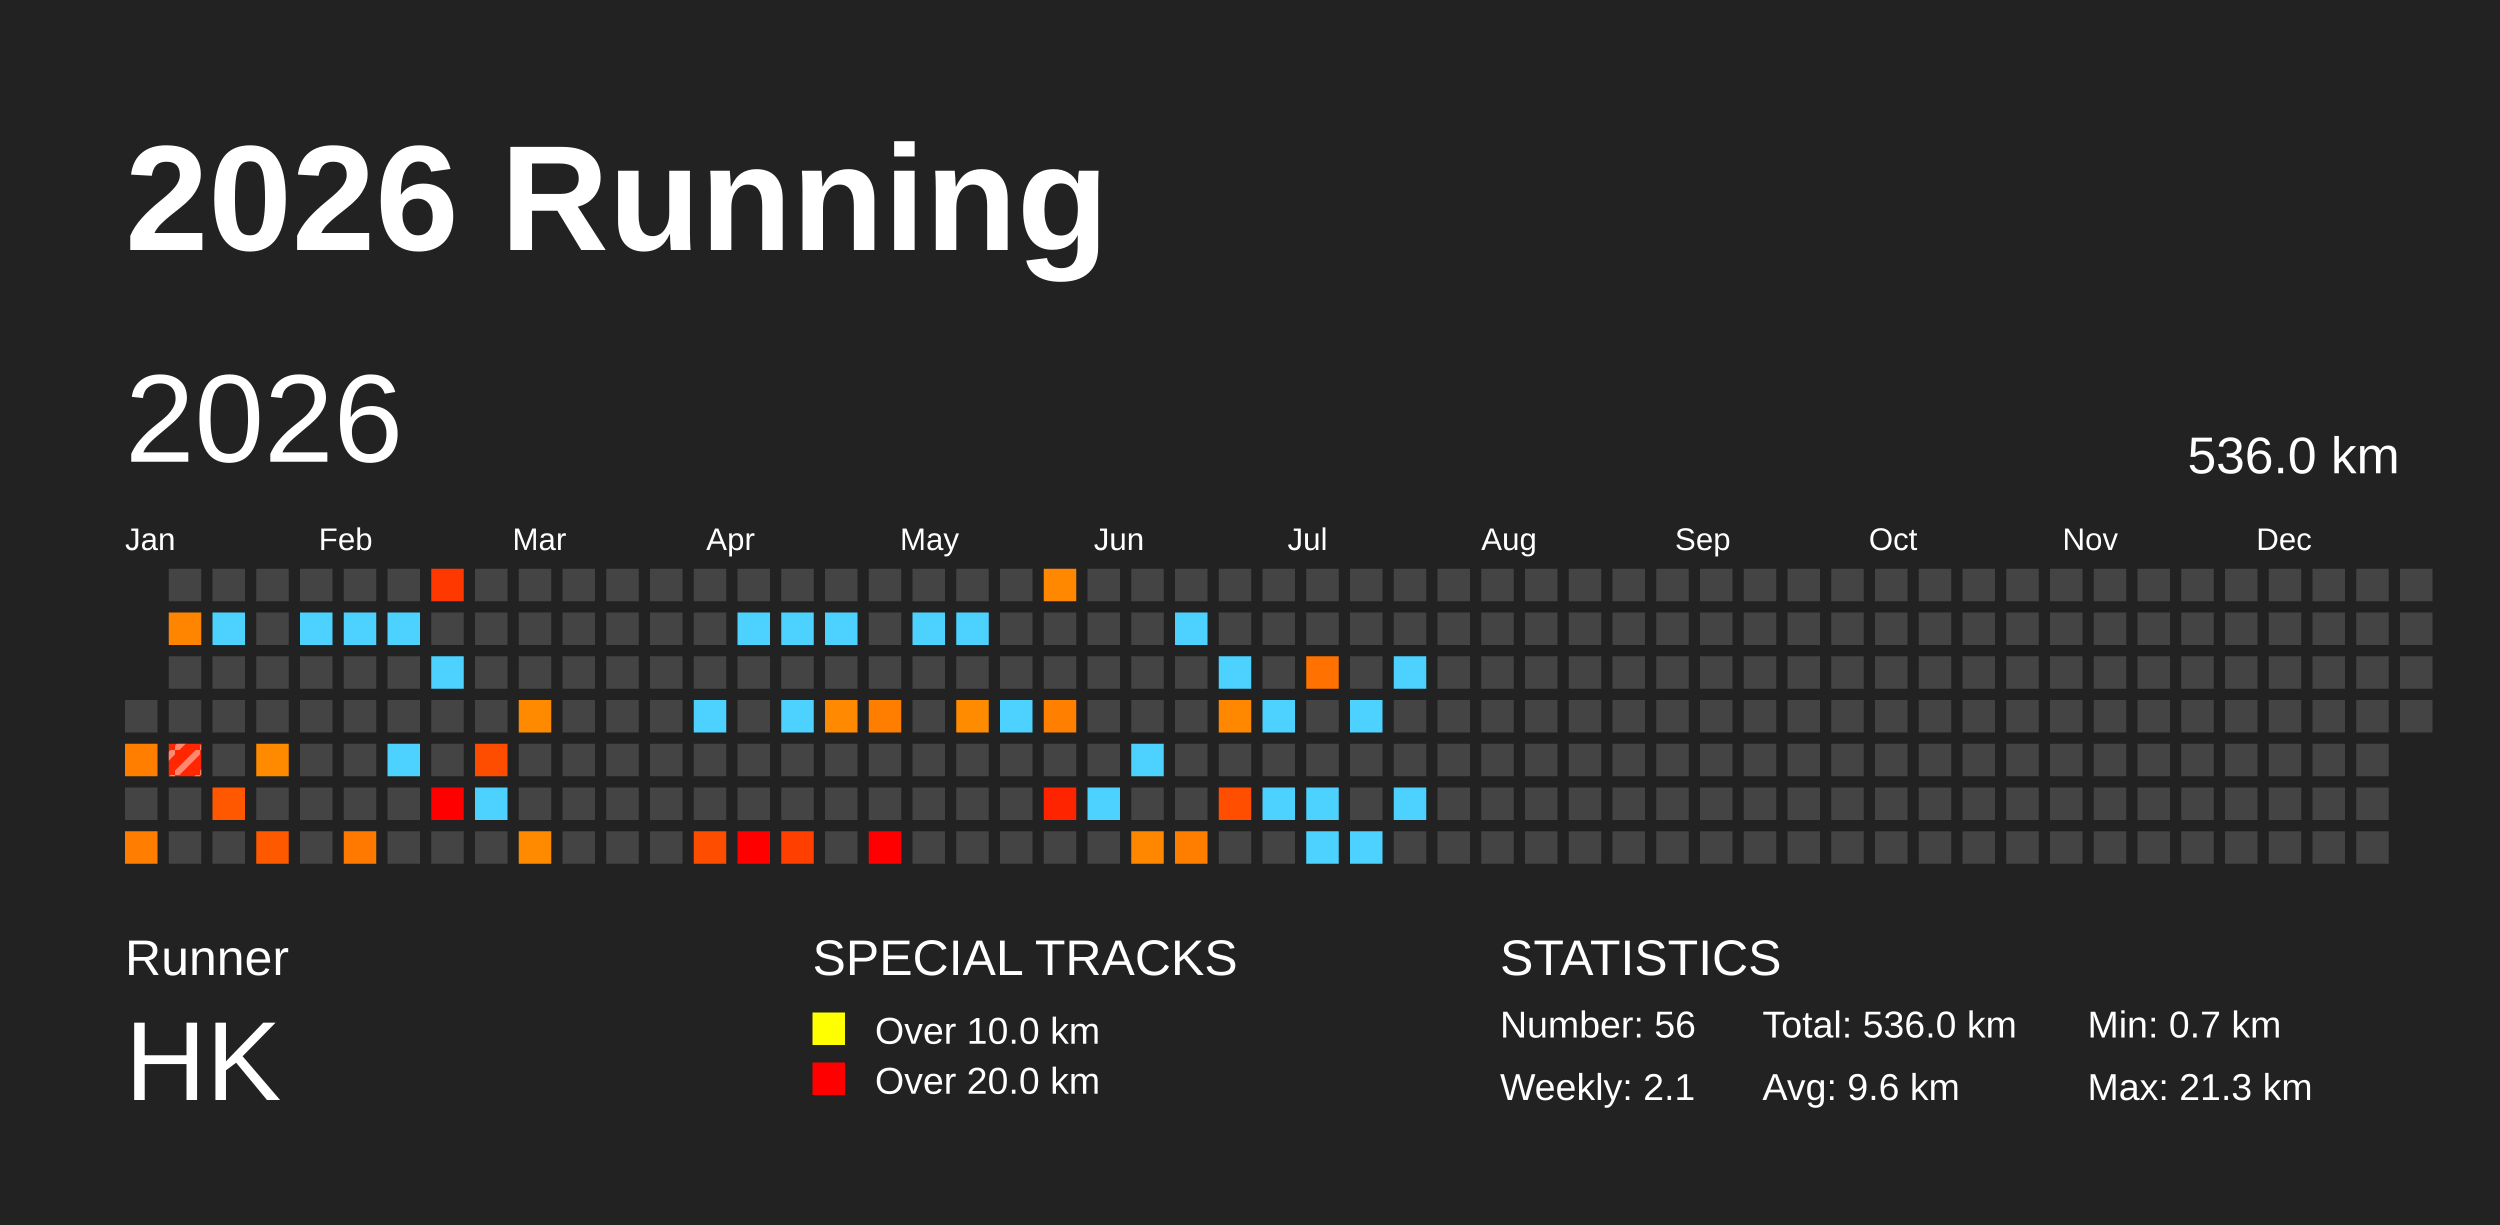
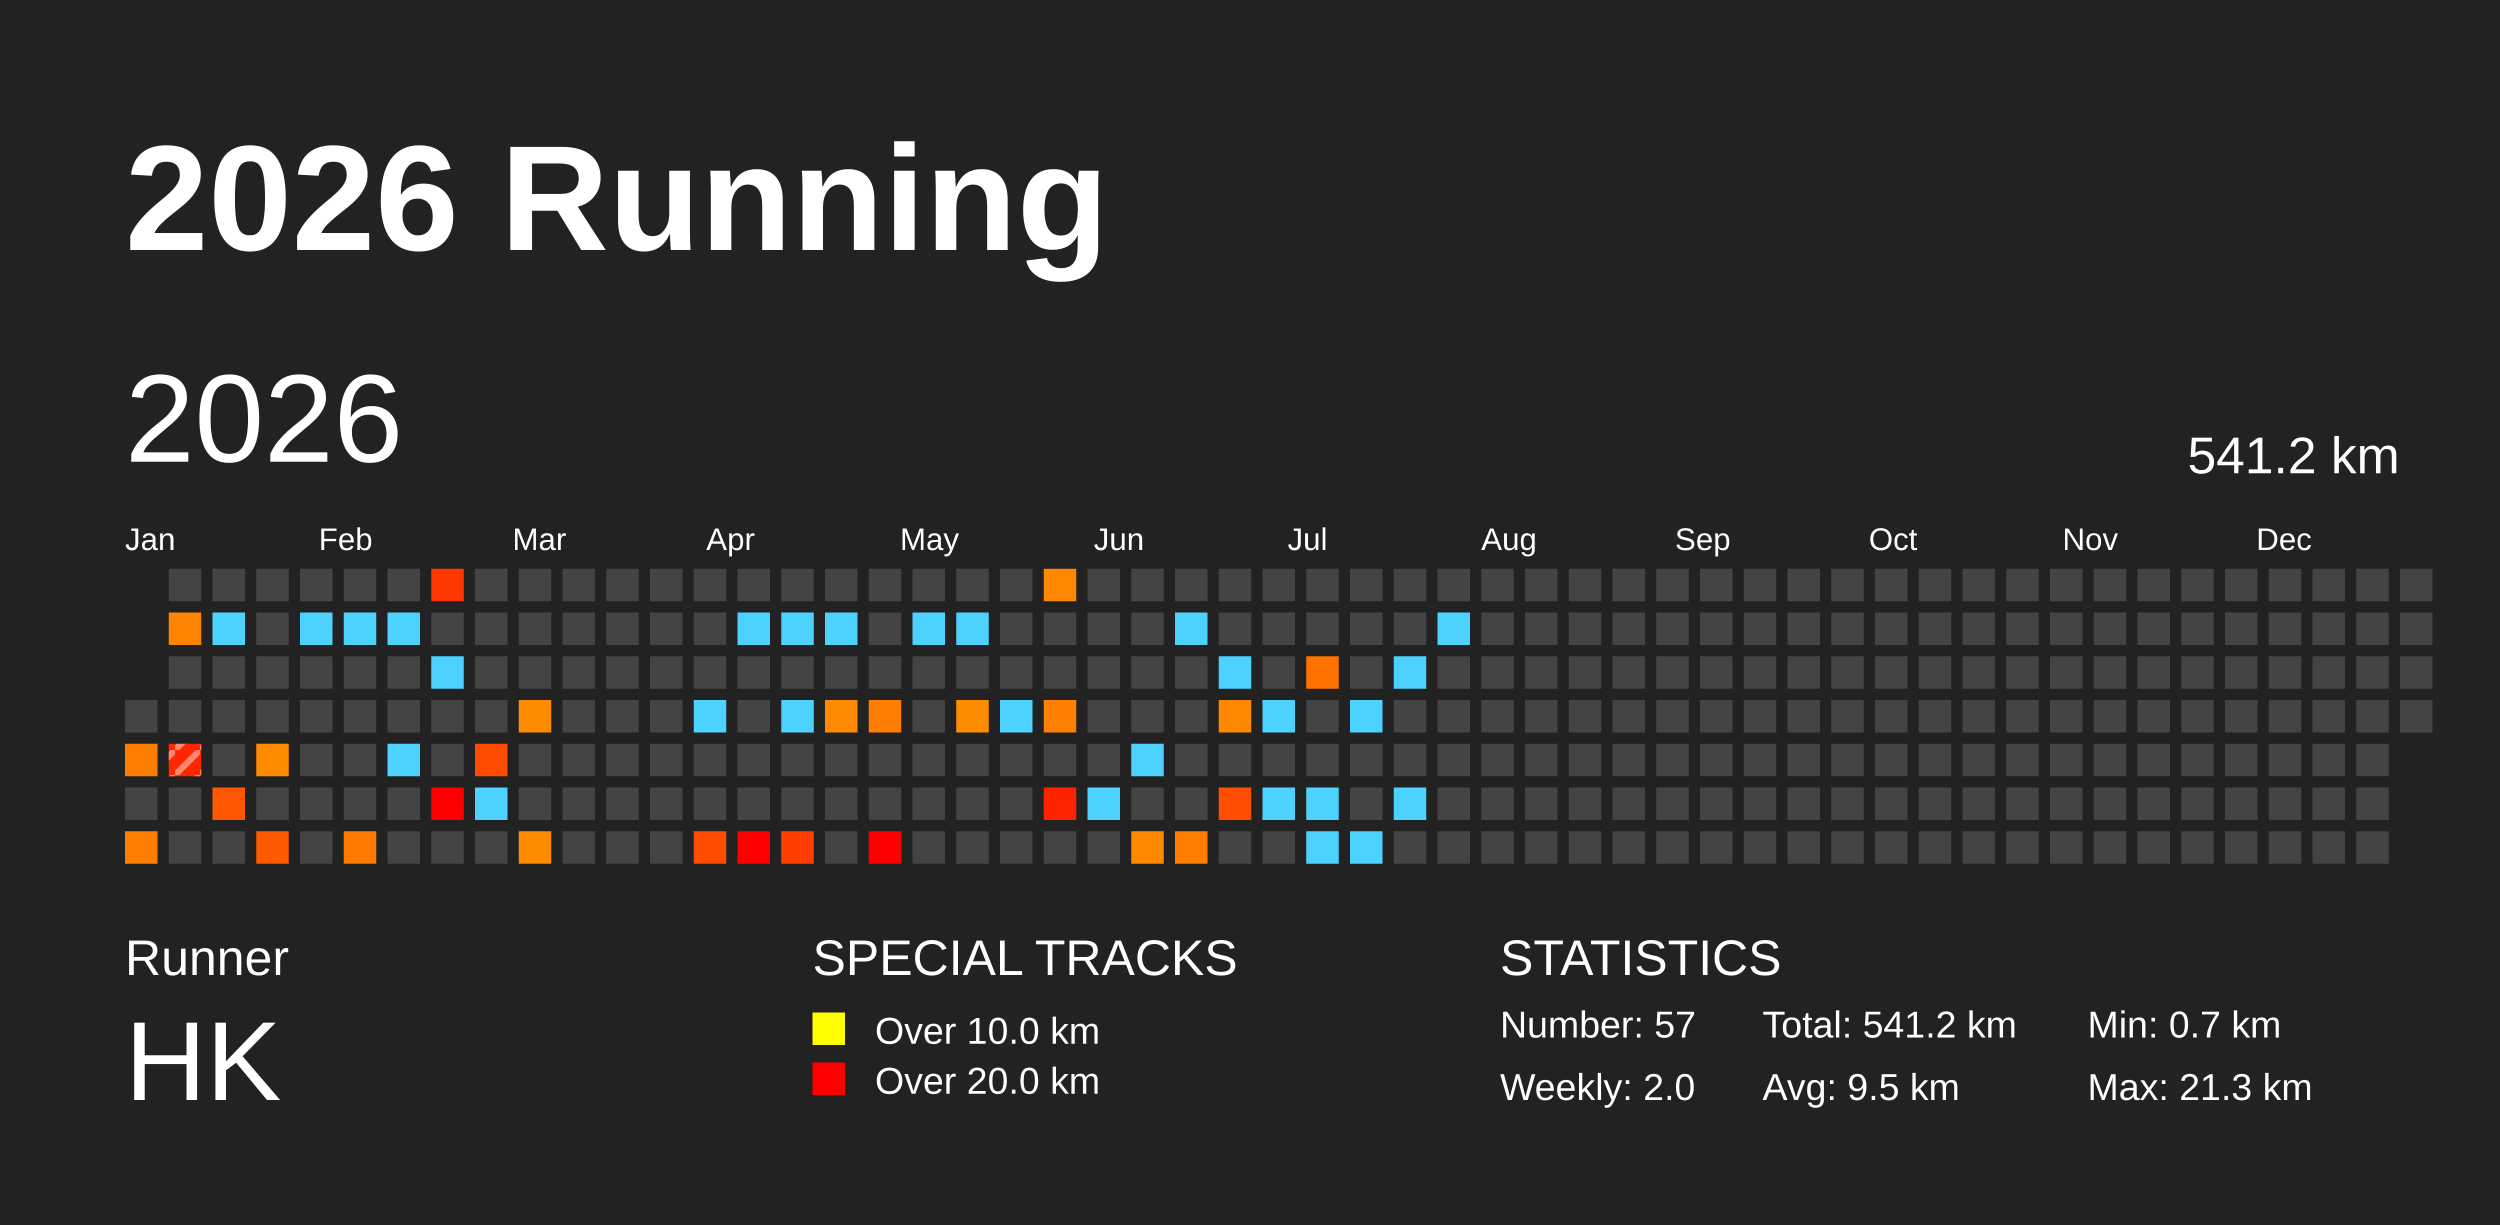
<svg xmlns="http://www.w3.org/2000/svg" baseProfile="full" height="98mm" version="1.1" viewBox="0,0,200,98" width="200mm">
  <defs>
    <pattern height="2" id="indoor-stripe" patternUnits="userSpaceOnUse" width="2">
      <line stroke="white" stroke-opacity="0.45" stroke-width="0.5" x1="0" x2="2" y1="2" y2="0" />
    </pattern>
  </defs>
  <rect fill="#222222" height="98" width="200" x="0" y="0" />
  <text fill="#FFFFFF" style="font-size:12px; font-family:Arial; font-weight:bold;" x="10" y="20">2026 Running</text>
  <text fill="#FFFFFF" style="font-size:4px; font-family:Arial" x="10" y="78">Runner</text>
  <text fill="#FFFFFF" style="font-size:9px; font-family:Arial" x="10" y="88">HK</text>
  <text fill="#FFFFFF" style="font-size:4px; font-family:Arial" x="65" y="78">SPECIAL TRACKS</text>
  <rect fill="yellow" height="2.6" width="2.6" x="65" y="81" />
  <text fill="#FFFFFF" style="font-size:3px; font-family:Arial" x="70" y="83.5">Over 10.0 km</text>
  <rect fill="red" height="2.6" width="2.6" x="65" y="85" />
  <text fill="#FFFFFF" style="font-size:3px; font-family:Arial" x="70" y="87.5">Over 20.0 km</text>
  <text fill="#FFFFFF" style="font-size:4px; font-family:Arial" x="120" y="78">STATISTICS</text>
-   <text fill="#FFFFFF" style="font-size:3px; font-family:Arial" x="120" y="83">Number: 56</text>
-   <text fill="#FFFFFF" style="font-size:3px; font-family:Arial" x="120" y="88">Weekly: 2.1</text>
-   <text fill="#FFFFFF" style="font-size:3px; font-family:Arial" x="141" y="83">Total: 536.0 km</text>
-   <text fill="#FFFFFF" style="font-size:3px; font-family:Arial" x="141" y="88">Avg: 9.6 km</text>
+   <text fill="#FFFFFF" style="font-size:3px; font-family:Arial" x="120" y="83">Number: 57</text>
+   <text fill="#FFFFFF" style="font-size:3px; font-family:Arial" x="120" y="88">Weekly: 2.0</text>
+   <text fill="#FFFFFF" style="font-size:3px; font-family:Arial" x="141" y="83">Total: 541.2 km</text>
+   <text fill="#FFFFFF" style="font-size:3px; font-family:Arial" x="141" y="88">Avg: 9.5 km</text>
  <text fill="#FFFFFF" style="font-size:3px; font-family:Arial" x="167" y="83">Min: 0.7 km</text>
  <text fill="#FFFFFF" style="font-size:3px; font-family:Arial" x="167" y="88">Max: 21.3 km</text>
  <text dominant-baseline="hanging" fill="#FFFFFF" style="font-size:10.0px; font-family:Arial;" x="10" y="30">2026</text>
-   <text dominant-baseline="hanging" fill="#FFFFFF" style="font-size:4.125px; font-family:Arial;" x="175" y="35">536.0 km</text>
+   <text dominant-baseline="hanging" fill="#FFFFFF" style="font-size:4.125px; font-family:Arial;" x="175" y="35">541.2 km</text>
  <text fill="#FFFFFF" style="font-size:2.5px; font-family:Arial" x="10.0" y="44">Jan</text>
  <text fill="#FFFFFF" style="font-size:2.5px; font-family:Arial" x="25.5" y="44">Feb</text>
  <text fill="#FFFFFF" style="font-size:2.5px; font-family:Arial" x="41.0" y="44">Mar</text>
  <text fill="#FFFFFF" style="font-size:2.5px; font-family:Arial" x="56.5" y="44">Apr</text>
  <text fill="#FFFFFF" style="font-size:2.5px; font-family:Arial" x="72.0" y="44">May</text>
  <text fill="#FFFFFF" style="font-size:2.5px; font-family:Arial" x="87.5" y="44">Jun</text>
  <text fill="#FFFFFF" style="font-size:2.5px; font-family:Arial" x="103.0" y="44">Jul</text>
  <text fill="#FFFFFF" style="font-size:2.5px; font-family:Arial" x="118.5" y="44">Aug</text>
  <text fill="#FFFFFF" style="font-size:2.5px; font-family:Arial" x="134.0" y="44">Sep</text>
  <text fill="#FFFFFF" style="font-size:2.5px; font-family:Arial" x="149.5" y="44">Oct</text>
  <text fill="#FFFFFF" style="font-size:2.5px; font-family:Arial" x="165.0" y="44">Nov</text>
  <text fill="#FFFFFF" style="font-size:2.5px; font-family:Arial" x="180.5" y="44">Dec</text>
  <rect fill="#444444" height="2.6" width="2.6" x="10.0" y="56.0" />
  <rect fill="#ff7e00" height="2.6" width="2.6" x="10.0" y="59.5" />
  <rect fill="#444444" height="2.6" width="2.6" x="10.0" y="63.0" />
  <rect fill="#ff7d00" height="2.6" width="2.6" x="10.0" y="66.5" />
  <rect fill="#444444" height="2.6" width="2.6" x="13.5" y="45.5" />
  <rect fill="#ff8500" height="2.6" width="2.6" x="13.5" y="49.0" />
  <rect fill="#444444" height="2.6" width="2.6" x="13.5" y="52.5" />
  <rect fill="#444444" height="2.6" width="2.6" x="13.5" y="56.0" />
  <rect fill="#ff2600" height="2.6" width="2.6" x="13.5" y="59.5" />
  <rect fill="url(#indoor-stripe)" height="2.6" style="pointer-events: none;" width="2.6" x="13.5" y="59.5" />
  <rect fill="#444444" height="2.6" width="2.6" x="13.5" y="63.0" />
  <rect fill="#444444" height="2.6" width="2.6" x="13.5" y="66.5" />
  <rect fill="#444444" height="2.6" width="2.6" x="17.0" y="45.5" />
  <rect fill="#4dd2ff" height="2.6" width="2.6" x="17.0" y="49.0" />
  <rect fill="#444444" height="2.6" width="2.6" x="17.0" y="52.5" />
  <rect fill="#444444" height="2.6" width="2.6" x="17.0" y="56.0" />
  <rect fill="#444444" height="2.6" width="2.6" x="17.0" y="59.5" />
  <rect fill="#ff5800" height="2.6" width="2.6" x="17.0" y="63.0" />
  <rect fill="#444444" height="2.6" width="2.6" x="17.0" y="66.5" />
  <rect fill="#444444" height="2.6" width="2.6" x="20.5" y="45.5" />
  <rect fill="#444444" height="2.6" width="2.6" x="20.5" y="49.0" />
  <rect fill="#444444" height="2.6" width="2.6" x="20.5" y="52.5" />
  <rect fill="#444444" height="2.6" width="2.6" x="20.5" y="56.0" />
  <rect fill="#ff8a00" height="2.6" width="2.6" x="20.5" y="59.5" />
  <rect fill="#444444" height="2.6" width="2.6" x="20.5" y="63.0" />
  <rect fill="#ff5900" height="2.6" width="2.6" x="20.5" y="66.5" />
  <rect fill="#444444" height="2.6" width="2.6" x="24.0" y="45.5" />
  <rect fill="#4dd2ff" height="2.6" width="2.6" x="24.0" y="49.0" />
  <rect fill="#444444" height="2.6" width="2.6" x="24.0" y="52.5" />
  <rect fill="#444444" height="2.6" width="2.6" x="24.0" y="56.0" />
  <rect fill="#444444" height="2.6" width="2.6" x="24.0" y="59.5" />
  <rect fill="#444444" height="2.6" width="2.6" x="24.0" y="63.0" />
  <rect fill="#444444" height="2.6" width="2.6" x="24.0" y="66.5" />
  <rect fill="#444444" height="2.6" width="2.6" x="27.5" y="45.5" />
  <rect fill="#4dd2ff" height="2.6" width="2.6" x="27.5" y="49.0" />
  <rect fill="#444444" height="2.6" width="2.6" x="27.5" y="52.5" />
  <rect fill="#444444" height="2.6" width="2.6" x="27.5" y="56.0" />
  <rect fill="#444444" height="2.6" width="2.6" x="27.5" y="59.5" />
  <rect fill="#444444" height="2.6" width="2.6" x="27.5" y="63.0" />
  <rect fill="#ff7900" height="2.6" width="2.6" x="27.5" y="66.5" />
  <rect fill="#444444" height="2.6" width="2.6" x="31.0" y="45.5" />
  <rect fill="#4dd2ff" height="2.6" width="2.6" x="31.0" y="49.0" />
  <rect fill="#444444" height="2.6" width="2.6" x="31.0" y="52.5" />
  <rect fill="#444444" height="2.6" width="2.6" x="31.0" y="56.0" />
  <rect fill="#4dd2ff" height="2.6" width="2.6" x="31.0" y="59.5" />
  <rect fill="#444444" height="2.6" width="2.6" x="31.0" y="63.0" />
  <rect fill="#444444" height="2.6" width="2.6" x="31.0" y="66.5" />
  <rect fill="#ff3800" height="2.6" width="2.6" x="34.5" y="45.5" />
  <rect fill="#444444" height="2.6" width="2.6" x="34.5" y="49.0" />
  <rect fill="#4dd2ff" height="2.6" width="2.6" x="34.5" y="52.5" />
  <rect fill="#444444" height="2.6" width="2.6" x="34.5" y="56.0" />
  <rect fill="#444444" height="2.6" width="2.6" x="34.5" y="59.5" />
  <rect fill="red" height="2.6" width="2.6" x="34.5" y="63.0" />
  <rect fill="#444444" height="2.6" width="2.6" x="34.5" y="66.5" />
  <rect fill="#444444" height="2.6" width="2.6" x="38.0" y="45.5" />
  <rect fill="#444444" height="2.6" width="2.6" x="38.0" y="49.0" />
  <rect fill="#444444" height="2.6" width="2.6" x="38.0" y="52.5" />
  <rect fill="#444444" height="2.6" width="2.6" x="38.0" y="56.0" />
  <rect fill="#ff4d00" height="2.6" width="2.6" x="38.0" y="59.5" />
  <rect fill="#4dd2ff" height="2.6" width="2.6" x="38.0" y="63.0" />
  <rect fill="#444444" height="2.6" width="2.6" x="38.0" y="66.5" />
  <rect fill="#444444" height="2.6" width="2.6" x="41.5" y="45.5" />
  <rect fill="#444444" height="2.6" width="2.6" x="41.5" y="49.0" />
  <rect fill="#444444" height="2.6" width="2.6" x="41.5" y="52.5" />
  <rect fill="#ff8a00" height="2.6" width="2.6" x="41.5" y="56.0" />
  <rect fill="#444444" height="2.6" width="2.6" x="41.5" y="59.5" />
  <rect fill="#444444" height="2.6" width="2.6" x="41.5" y="63.0" />
  <rect fill="#ff8a00" height="2.6" width="2.6" x="41.5" y="66.5" />
  <rect fill="#444444" height="2.6" width="2.6" x="45.0" y="45.5" />
  <rect fill="#444444" height="2.6" width="2.6" x="45.0" y="49.0" />
  <rect fill="#444444" height="2.6" width="2.6" x="45.0" y="52.5" />
  <rect fill="#444444" height="2.6" width="2.6" x="45.0" y="56.0" />
  <rect fill="#444444" height="2.6" width="2.6" x="45.0" y="59.5" />
  <rect fill="#444444" height="2.6" width="2.6" x="45.0" y="63.0" />
  <rect fill="#444444" height="2.6" width="2.6" x="45.0" y="66.5" />
  <rect fill="#444444" height="2.6" width="2.6" x="48.5" y="45.5" />
  <rect fill="#444444" height="2.6" width="2.6" x="48.5" y="49.0" />
  <rect fill="#444444" height="2.6" width="2.6" x="48.5" y="52.5" />
  <rect fill="#444444" height="2.6" width="2.6" x="48.5" y="56.0" />
  <rect fill="#444444" height="2.6" width="2.6" x="48.5" y="59.5" />
  <rect fill="#444444" height="2.6" width="2.6" x="48.5" y="63.0" />
  <rect fill="#444444" height="2.6" width="2.6" x="48.5" y="66.5" />
  <rect fill="#444444" height="2.6" width="2.6" x="52.0" y="45.5" />
  <rect fill="#444444" height="2.6" width="2.6" x="52.0" y="49.0" />
  <rect fill="#444444" height="2.6" width="2.6" x="52.0" y="52.5" />
  <rect fill="#444444" height="2.6" width="2.6" x="52.0" y="56.0" />
  <rect fill="#444444" height="2.6" width="2.6" x="52.0" y="59.5" />
  <rect fill="#444444" height="2.6" width="2.6" x="52.0" y="63.0" />
  <rect fill="#444444" height="2.6" width="2.6" x="52.0" y="66.5" />
  <rect fill="#444444" height="2.6" width="2.6" x="55.5" y="45.5" />
  <rect fill="#444444" height="2.6" width="2.6" x="55.5" y="49.0" />
  <rect fill="#444444" height="2.6" width="2.6" x="55.5" y="52.5" />
  <rect fill="#4dd2ff" height="2.6" width="2.6" x="55.5" y="56.0" />
  <rect fill="#444444" height="2.6" width="2.6" x="55.5" y="59.5" />
  <rect fill="#444444" height="2.6" width="2.6" x="55.5" y="63.0" />
  <rect fill="#ff4d00" height="2.6" width="2.6" x="55.5" y="66.5" />
  <rect fill="#444444" height="2.6" width="2.6" x="59.0" y="45.5" />
  <rect fill="#4dd2ff" height="2.6" width="2.6" x="59.0" y="49.0" />
  <rect fill="#444444" height="2.6" width="2.6" x="59.0" y="52.5" />
  <rect fill="#444444" height="2.6" width="2.6" x="59.0" y="56.0" />
  <rect fill="#444444" height="2.6" width="2.6" x="59.0" y="59.5" />
  <rect fill="#444444" height="2.6" width="2.6" x="59.0" y="63.0" />
  <rect fill="red" height="2.6" width="2.6" x="59.0" y="66.5" />
  <rect fill="#444444" height="2.6" width="2.6" x="62.5" y="45.5" />
  <rect fill="#4dd2ff" height="2.6" width="2.6" x="62.5" y="49.0" />
  <rect fill="#444444" height="2.6" width="2.6" x="62.5" y="52.5" />
  <rect fill="#4dd2ff" height="2.6" width="2.6" x="62.5" y="56.0" />
  <rect fill="#444444" height="2.6" width="2.6" x="62.5" y="59.5" />
  <rect fill="#444444" height="2.6" width="2.6" x="62.5" y="63.0" />
  <rect fill="#ff3f00" height="2.6" width="2.6" x="62.5" y="66.5" />
  <rect fill="#444444" height="2.6" width="2.6" x="66.0" y="45.5" />
  <rect fill="#4dd2ff" height="2.6" width="2.6" x="66.0" y="49.0" />
  <rect fill="#444444" height="2.6" width="2.6" x="66.0" y="52.5" />
  <rect fill="#ff8900" height="2.6" width="2.6" x="66.0" y="56.0" />
  <rect fill="#444444" height="2.6" width="2.6" x="66.0" y="59.5" />
  <rect fill="#444444" height="2.6" width="2.6" x="66.0" y="63.0" />
  <rect fill="#444444" height="2.6" width="2.6" x="66.0" y="66.5" />
  <rect fill="#444444" height="2.6" width="2.6" x="69.5" y="45.5" />
  <rect fill="#444444" height="2.6" width="2.6" x="69.5" y="49.0" />
  <rect fill="#444444" height="2.6" width="2.6" x="69.5" y="52.5" />
  <rect fill="#ff7e00" height="2.6" width="2.6" x="69.5" y="56.0" />
  <rect fill="#444444" height="2.6" width="2.6" x="69.5" y="59.5" />
  <rect fill="#444444" height="2.6" width="2.6" x="69.5" y="63.0" />
  <rect fill="red" height="2.6" width="2.6" x="69.5" y="66.5" />
  <rect fill="#444444" height="2.6" width="2.6" x="73.0" y="45.5" />
  <rect fill="#4dd2ff" height="2.6" width="2.6" x="73.0" y="49.0" />
  <rect fill="#444444" height="2.6" width="2.6" x="73.0" y="52.5" />
  <rect fill="#444444" height="2.6" width="2.6" x="73.0" y="56.0" />
  <rect fill="#444444" height="2.6" width="2.6" x="73.0" y="59.5" />
  <rect fill="#444444" height="2.6" width="2.6" x="73.0" y="63.0" />
  <rect fill="#444444" height="2.6" width="2.6" x="73.0" y="66.5" />
  <rect fill="#444444" height="2.6" width="2.6" x="76.5" y="45.5" />
  <rect fill="#4dd2ff" height="2.6" width="2.6" x="76.5" y="49.0" />
  <rect fill="#444444" height="2.6" width="2.6" x="76.5" y="52.5" />
  <rect fill="#ff8b00" height="2.6" width="2.6" x="76.5" y="56.0" />
  <rect fill="#444444" height="2.6" width="2.6" x="76.5" y="59.5" />
  <rect fill="#444444" height="2.6" width="2.6" x="76.5" y="63.0" />
  <rect fill="#444444" height="2.6" width="2.6" x="76.5" y="66.5" />
  <rect fill="#444444" height="2.6" width="2.6" x="80.0" y="45.5" />
  <rect fill="#444444" height="2.6" width="2.6" x="80.0" y="49.0" />
  <rect fill="#444444" height="2.6" width="2.6" x="80.0" y="52.5" />
  <rect fill="#4dd2ff" height="2.6" width="2.6" x="80.0" y="56.0" />
  <rect fill="#444444" height="2.6" width="2.6" x="80.0" y="59.5" />
  <rect fill="#444444" height="2.6" width="2.6" x="80.0" y="63.0" />
  <rect fill="#444444" height="2.6" width="2.6" x="80.0" y="66.5" />
  <rect fill="#ff8800" height="2.6" width="2.6" x="83.5" y="45.5" />
  <rect fill="#444444" height="2.6" width="2.6" x="83.5" y="49.0" />
  <rect fill="#444444" height="2.6" width="2.6" x="83.5" y="52.5" />
  <rect fill="#ff7f00" height="2.6" width="2.6" x="83.5" y="56.0" />
  <rect fill="#444444" height="2.6" width="2.6" x="83.5" y="59.5" />
  <rect fill="#ff2400" height="2.6" width="2.6" x="83.5" y="63.0" />
  <rect fill="#444444" height="2.6" width="2.6" x="83.5" y="66.5" />
  <rect fill="#444444" height="2.6" width="2.6" x="87.0" y="45.5" />
  <rect fill="#444444" height="2.6" width="2.6" x="87.0" y="49.0" />
  <rect fill="#444444" height="2.6" width="2.6" x="87.0" y="52.5" />
  <rect fill="#444444" height="2.6" width="2.6" x="87.0" y="56.0" />
  <rect fill="#444444" height="2.6" width="2.6" x="87.0" y="59.5" />
  <rect fill="#4dd2ff" height="2.6" width="2.6" x="87.0" y="63.0" />
  <rect fill="#444444" height="2.6" width="2.6" x="87.0" y="66.5" />
  <rect fill="#444444" height="2.6" width="2.6" x="90.5" y="45.5" />
  <rect fill="#444444" height="2.6" width="2.6" x="90.5" y="49.0" />
  <rect fill="#444444" height="2.6" width="2.6" x="90.5" y="52.5" />
  <rect fill="#444444" height="2.6" width="2.6" x="90.5" y="56.0" />
  <rect fill="#4dd2ff" height="2.6" width="2.6" x="90.5" y="59.5" />
  <rect fill="#444444" height="2.6" width="2.6" x="90.5" y="63.0" />
  <rect fill="#ff8700" height="2.6" width="2.6" x="90.5" y="66.5" />
  <rect fill="#444444" height="2.6" width="2.6" x="94.0" y="45.5" />
  <rect fill="#4dd2ff" height="2.6" width="2.6" x="94.0" y="49.0" />
  <rect fill="#444444" height="2.6" width="2.6" x="94.0" y="52.5" />
  <rect fill="#444444" height="2.6" width="2.6" x="94.0" y="56.0" />
  <rect fill="#444444" height="2.6" width="2.6" x="94.0" y="59.5" />
  <rect fill="#444444" height="2.6" width="2.6" x="94.0" y="63.0" />
  <rect fill="#ff7e00" height="2.6" width="2.6" x="94.0" y="66.5" />
  <rect fill="#444444" height="2.6" width="2.6" x="97.5" y="45.5" />
  <rect fill="#444444" height="2.6" width="2.6" x="97.5" y="49.0" />
  <rect fill="#4dd2ff" height="2.6" width="2.6" x="97.5" y="52.5" />
  <rect fill="#ff8800" height="2.6" width="2.6" x="97.5" y="56.0" />
  <rect fill="#444444" height="2.6" width="2.6" x="97.5" y="59.5" />
  <rect fill="#ff4e00" height="2.6" width="2.6" x="97.5" y="63.0" />
  <rect fill="#444444" height="2.6" width="2.6" x="97.5" y="66.5" />
  <rect fill="#444444" height="2.6" width="2.6" x="101.0" y="45.5" />
  <rect fill="#444444" height="2.6" width="2.6" x="101.0" y="49.0" />
  <rect fill="#444444" height="2.6" width="2.6" x="101.0" y="52.5" />
  <rect fill="#4dd2ff" height="2.6" width="2.6" x="101.0" y="56.0" />
  <rect fill="#444444" height="2.6" width="2.6" x="101.0" y="59.5" />
  <rect fill="#4dd2ff" height="2.6" width="2.6" x="101.0" y="63.0" />
  <rect fill="#444444" height="2.6" width="2.6" x="101.0" y="66.5" />
  <rect fill="#444444" height="2.6" width="2.6" x="104.5" y="45.5" />
  <rect fill="#444444" height="2.6" width="2.6" x="104.5" y="49.0" />
  <rect fill="#ff7100" height="2.6" width="2.6" x="104.5" y="52.5" />
  <rect fill="#444444" height="2.6" width="2.6" x="104.5" y="56.0" />
  <rect fill="#444444" height="2.6" width="2.6" x="104.5" y="59.5" />
  <rect fill="#4dd2ff" height="2.6" width="2.6" x="104.5" y="63.0" />
  <rect fill="#4dd2ff" height="2.6" width="2.6" x="104.5" y="66.5" />
  <rect fill="#444444" height="2.6" width="2.6" x="108.0" y="45.5" />
  <rect fill="#444444" height="2.6" width="2.6" x="108.0" y="49.0" />
  <rect fill="#444444" height="2.6" width="2.6" x="108.0" y="52.5" />
  <rect fill="#4dd2ff" height="2.6" width="2.6" x="108.0" y="56.0" />
  <rect fill="#444444" height="2.6" width="2.6" x="108.0" y="59.5" />
  <rect fill="#444444" height="2.6" width="2.6" x="108.0" y="63.0" />
  <rect fill="#4dd2ff" height="2.6" width="2.6" x="108.0" y="66.5" />
  <rect fill="#444444" height="2.6" width="2.6" x="111.5" y="45.5" />
  <rect fill="#444444" height="2.6" width="2.6" x="111.5" y="49.0" />
  <rect fill="#4dd2ff" height="2.6" width="2.6" x="111.5" y="52.5" />
  <rect fill="#444444" height="2.6" width="2.6" x="111.5" y="56.0" />
  <rect fill="#444444" height="2.6" width="2.6" x="111.5" y="59.5" />
  <rect fill="#4dd2ff" height="2.6" width="2.6" x="111.5" y="63.0" />
  <rect fill="#444444" height="2.6" width="2.6" x="111.5" y="66.5" />
  <rect fill="#444444" height="2.6" width="2.6" x="115.0" y="45.5" />
-   <rect fill="#444444" height="2.6" width="2.6" x="115.0" y="49.0" />
+   <rect fill="#4dd2ff" height="2.6" width="2.6" x="115.0" y="49.0" />
  <rect fill="#444444" height="2.6" width="2.6" x="115.0" y="52.5" />
  <rect fill="#444444" height="2.6" width="2.6" x="115.0" y="56.0" />
  <rect fill="#444444" height="2.6" width="2.6" x="115.0" y="59.5" />
  <rect fill="#444444" height="2.6" width="2.6" x="115.0" y="63.0" />
  <rect fill="#444444" height="2.6" width="2.6" x="115.0" y="66.5" />
  <rect fill="#444444" height="2.6" width="2.6" x="118.5" y="45.5" />
  <rect fill="#444444" height="2.6" width="2.6" x="118.5" y="49.0" />
  <rect fill="#444444" height="2.6" width="2.6" x="118.5" y="52.5" />
  <rect fill="#444444" height="2.6" width="2.6" x="118.5" y="56.0" />
  <rect fill="#444444" height="2.6" width="2.6" x="118.5" y="59.5" />
  <rect fill="#444444" height="2.6" width="2.6" x="118.5" y="63.0" />
  <rect fill="#444444" height="2.6" width="2.6" x="118.5" y="66.5" />
  <rect fill="#444444" height="2.6" width="2.6" x="122.0" y="45.5" />
  <rect fill="#444444" height="2.6" width="2.6" x="122.0" y="49.0" />
  <rect fill="#444444" height="2.6" width="2.6" x="122.0" y="52.5" />
  <rect fill="#444444" height="2.6" width="2.6" x="122.0" y="56.0" />
  <rect fill="#444444" height="2.6" width="2.6" x="122.0" y="59.5" />
  <rect fill="#444444" height="2.6" width="2.6" x="122.0" y="63.0" />
  <rect fill="#444444" height="2.6" width="2.6" x="122.0" y="66.5" />
  <rect fill="#444444" height="2.6" width="2.6" x="125.5" y="45.5" />
  <rect fill="#444444" height="2.6" width="2.6" x="125.5" y="49.0" />
  <rect fill="#444444" height="2.6" width="2.6" x="125.5" y="52.5" />
  <rect fill="#444444" height="2.6" width="2.6" x="125.5" y="56.0" />
  <rect fill="#444444" height="2.6" width="2.6" x="125.5" y="59.5" />
  <rect fill="#444444" height="2.6" width="2.6" x="125.5" y="63.0" />
  <rect fill="#444444" height="2.6" width="2.6" x="125.5" y="66.5" />
  <rect fill="#444444" height="2.6" width="2.6" x="129.0" y="45.5" />
  <rect fill="#444444" height="2.6" width="2.6" x="129.0" y="49.0" />
  <rect fill="#444444" height="2.6" width="2.6" x="129.0" y="52.5" />
  <rect fill="#444444" height="2.6" width="2.6" x="129.0" y="56.0" />
  <rect fill="#444444" height="2.6" width="2.6" x="129.0" y="59.5" />
  <rect fill="#444444" height="2.6" width="2.6" x="129.0" y="63.0" />
  <rect fill="#444444" height="2.6" width="2.6" x="129.0" y="66.5" />
  <rect fill="#444444" height="2.6" width="2.6" x="132.5" y="45.5" />
  <rect fill="#444444" height="2.6" width="2.6" x="132.5" y="49.0" />
  <rect fill="#444444" height="2.6" width="2.6" x="132.5" y="52.5" />
  <rect fill="#444444" height="2.6" width="2.6" x="132.5" y="56.0" />
  <rect fill="#444444" height="2.6" width="2.6" x="132.5" y="59.5" />
  <rect fill="#444444" height="2.6" width="2.6" x="132.5" y="63.0" />
  <rect fill="#444444" height="2.6" width="2.6" x="132.5" y="66.5" />
  <rect fill="#444444" height="2.6" width="2.6" x="136.0" y="45.5" />
  <rect fill="#444444" height="2.6" width="2.6" x="136.0" y="49.0" />
  <rect fill="#444444" height="2.6" width="2.6" x="136.0" y="52.5" />
  <rect fill="#444444" height="2.6" width="2.6" x="136.0" y="56.0" />
  <rect fill="#444444" height="2.6" width="2.6" x="136.0" y="59.5" />
  <rect fill="#444444" height="2.6" width="2.6" x="136.0" y="63.0" />
  <rect fill="#444444" height="2.6" width="2.6" x="136.0" y="66.5" />
  <rect fill="#444444" height="2.6" width="2.6" x="139.5" y="45.5" />
  <rect fill="#444444" height="2.6" width="2.6" x="139.5" y="49.0" />
  <rect fill="#444444" height="2.6" width="2.6" x="139.5" y="52.5" />
  <rect fill="#444444" height="2.6" width="2.6" x="139.5" y="56.0" />
  <rect fill="#444444" height="2.6" width="2.6" x="139.5" y="59.5" />
  <rect fill="#444444" height="2.6" width="2.6" x="139.5" y="63.0" />
  <rect fill="#444444" height="2.6" width="2.6" x="139.5" y="66.5" />
  <rect fill="#444444" height="2.6" width="2.6" x="143.0" y="45.5" />
  <rect fill="#444444" height="2.6" width="2.6" x="143.0" y="49.0" />
  <rect fill="#444444" height="2.6" width="2.6" x="143.0" y="52.5" />
  <rect fill="#444444" height="2.6" width="2.6" x="143.0" y="56.0" />
  <rect fill="#444444" height="2.6" width="2.6" x="143.0" y="59.5" />
  <rect fill="#444444" height="2.6" width="2.6" x="143.0" y="63.0" />
  <rect fill="#444444" height="2.6" width="2.6" x="143.0" y="66.5" />
  <rect fill="#444444" height="2.6" width="2.6" x="146.5" y="45.5" />
  <rect fill="#444444" height="2.6" width="2.6" x="146.5" y="49.0" />
  <rect fill="#444444" height="2.6" width="2.6" x="146.5" y="52.5" />
  <rect fill="#444444" height="2.6" width="2.6" x="146.5" y="56.0" />
  <rect fill="#444444" height="2.6" width="2.6" x="146.5" y="59.5" />
  <rect fill="#444444" height="2.6" width="2.6" x="146.5" y="63.0" />
  <rect fill="#444444" height="2.6" width="2.6" x="146.5" y="66.5" />
  <rect fill="#444444" height="2.6" width="2.6" x="150.0" y="45.5" />
  <rect fill="#444444" height="2.6" width="2.6" x="150.0" y="49.0" />
  <rect fill="#444444" height="2.6" width="2.6" x="150.0" y="52.5" />
  <rect fill="#444444" height="2.6" width="2.6" x="150.0" y="56.0" />
  <rect fill="#444444" height="2.6" width="2.6" x="150.0" y="59.5" />
  <rect fill="#444444" height="2.6" width="2.6" x="150.0" y="63.0" />
  <rect fill="#444444" height="2.6" width="2.6" x="150.0" y="66.5" />
  <rect fill="#444444" height="2.6" width="2.6" x="153.5" y="45.5" />
  <rect fill="#444444" height="2.6" width="2.6" x="153.5" y="49.0" />
  <rect fill="#444444" height="2.6" width="2.6" x="153.5" y="52.5" />
  <rect fill="#444444" height="2.6" width="2.6" x="153.5" y="56.0" />
  <rect fill="#444444" height="2.6" width="2.6" x="153.5" y="59.5" />
  <rect fill="#444444" height="2.6" width="2.6" x="153.5" y="63.0" />
  <rect fill="#444444" height="2.6" width="2.6" x="153.5" y="66.5" />
  <rect fill="#444444" height="2.6" width="2.6" x="157.0" y="45.5" />
  <rect fill="#444444" height="2.6" width="2.6" x="157.0" y="49.0" />
  <rect fill="#444444" height="2.6" width="2.6" x="157.0" y="52.5" />
  <rect fill="#444444" height="2.6" width="2.6" x="157.0" y="56.0" />
  <rect fill="#444444" height="2.6" width="2.6" x="157.0" y="59.5" />
  <rect fill="#444444" height="2.6" width="2.6" x="157.0" y="63.0" />
  <rect fill="#444444" height="2.6" width="2.6" x="157.0" y="66.5" />
  <rect fill="#444444" height="2.6" width="2.6" x="160.5" y="45.5" />
  <rect fill="#444444" height="2.6" width="2.6" x="160.5" y="49.0" />
  <rect fill="#444444" height="2.6" width="2.6" x="160.5" y="52.5" />
  <rect fill="#444444" height="2.6" width="2.6" x="160.5" y="56.0" />
  <rect fill="#444444" height="2.6" width="2.6" x="160.5" y="59.5" />
  <rect fill="#444444" height="2.6" width="2.6" x="160.5" y="63.0" />
  <rect fill="#444444" height="2.6" width="2.6" x="160.5" y="66.5" />
  <rect fill="#444444" height="2.6" width="2.6" x="164.0" y="45.5" />
  <rect fill="#444444" height="2.6" width="2.6" x="164.0" y="49.0" />
  <rect fill="#444444" height="2.6" width="2.6" x="164.0" y="52.5" />
  <rect fill="#444444" height="2.6" width="2.6" x="164.0" y="56.0" />
  <rect fill="#444444" height="2.6" width="2.6" x="164.0" y="59.5" />
  <rect fill="#444444" height="2.6" width="2.6" x="164.0" y="63.0" />
  <rect fill="#444444" height="2.6" width="2.6" x="164.0" y="66.5" />
  <rect fill="#444444" height="2.6" width="2.6" x="167.5" y="45.5" />
  <rect fill="#444444" height="2.6" width="2.6" x="167.5" y="49.0" />
  <rect fill="#444444" height="2.6" width="2.6" x="167.5" y="52.5" />
  <rect fill="#444444" height="2.6" width="2.6" x="167.5" y="56.0" />
  <rect fill="#444444" height="2.6" width="2.6" x="167.5" y="59.5" />
  <rect fill="#444444" height="2.6" width="2.6" x="167.5" y="63.0" />
  <rect fill="#444444" height="2.6" width="2.6" x="167.5" y="66.5" />
  <rect fill="#444444" height="2.6" width="2.6" x="171.0" y="45.5" />
  <rect fill="#444444" height="2.6" width="2.6" x="171.0" y="49.0" />
  <rect fill="#444444" height="2.6" width="2.6" x="171.0" y="52.5" />
  <rect fill="#444444" height="2.6" width="2.6" x="171.0" y="56.0" />
  <rect fill="#444444" height="2.6" width="2.6" x="171.0" y="59.5" />
  <rect fill="#444444" height="2.6" width="2.6" x="171.0" y="63.0" />
  <rect fill="#444444" height="2.6" width="2.6" x="171.0" y="66.5" />
  <rect fill="#444444" height="2.6" width="2.6" x="174.5" y="45.5" />
  <rect fill="#444444" height="2.6" width="2.6" x="174.5" y="49.0" />
  <rect fill="#444444" height="2.6" width="2.6" x="174.5" y="52.5" />
  <rect fill="#444444" height="2.6" width="2.6" x="174.5" y="56.0" />
  <rect fill="#444444" height="2.6" width="2.6" x="174.5" y="59.5" />
  <rect fill="#444444" height="2.6" width="2.6" x="174.5" y="63.0" />
  <rect fill="#444444" height="2.6" width="2.6" x="174.5" y="66.5" />
  <rect fill="#444444" height="2.6" width="2.6" x="178.0" y="45.5" />
  <rect fill="#444444" height="2.6" width="2.6" x="178.0" y="49.0" />
  <rect fill="#444444" height="2.6" width="2.6" x="178.0" y="52.5" />
  <rect fill="#444444" height="2.6" width="2.6" x="178.0" y="56.0" />
  <rect fill="#444444" height="2.6" width="2.6" x="178.0" y="59.5" />
  <rect fill="#444444" height="2.6" width="2.6" x="178.0" y="63.0" />
  <rect fill="#444444" height="2.6" width="2.6" x="178.0" y="66.5" />
  <rect fill="#444444" height="2.6" width="2.6" x="181.5" y="45.5" />
  <rect fill="#444444" height="2.6" width="2.6" x="181.5" y="49.0" />
  <rect fill="#444444" height="2.6" width="2.6" x="181.5" y="52.5" />
  <rect fill="#444444" height="2.6" width="2.6" x="181.5" y="56.0" />
  <rect fill="#444444" height="2.6" width="2.6" x="181.5" y="59.5" />
  <rect fill="#444444" height="2.6" width="2.6" x="181.5" y="63.0" />
  <rect fill="#444444" height="2.6" width="2.6" x="181.5" y="66.5" />
  <rect fill="#444444" height="2.6" width="2.6" x="185.0" y="45.5" />
  <rect fill="#444444" height="2.6" width="2.6" x="185.0" y="49.0" />
  <rect fill="#444444" height="2.6" width="2.6" x="185.0" y="52.5" />
  <rect fill="#444444" height="2.6" width="2.6" x="185.0" y="56.0" />
  <rect fill="#444444" height="2.6" width="2.6" x="185.0" y="59.5" />
  <rect fill="#444444" height="2.6" width="2.6" x="185.0" y="63.0" />
  <rect fill="#444444" height="2.6" width="2.6" x="185.0" y="66.5" />
  <rect fill="#444444" height="2.6" width="2.6" x="188.5" y="45.5" />
  <rect fill="#444444" height="2.6" width="2.6" x="188.5" y="49.0" />
  <rect fill="#444444" height="2.6" width="2.6" x="188.5" y="52.5" />
  <rect fill="#444444" height="2.6" width="2.6" x="188.5" y="56.0" />
  <rect fill="#444444" height="2.6" width="2.6" x="188.5" y="59.5" />
  <rect fill="#444444" height="2.6" width="2.6" x="188.5" y="63.0" />
  <rect fill="#444444" height="2.6" width="2.6" x="188.5" y="66.5" />
  <rect fill="#444444" height="2.6" width="2.6" x="192.0" y="45.5" />
  <rect fill="#444444" height="2.6" width="2.6" x="192.0" y="49.0" />
  <rect fill="#444444" height="2.6" width="2.6" x="192.0" y="52.5" />
  <rect fill="#444444" height="2.6" width="2.6" x="192.0" y="56.0" />
</svg>
